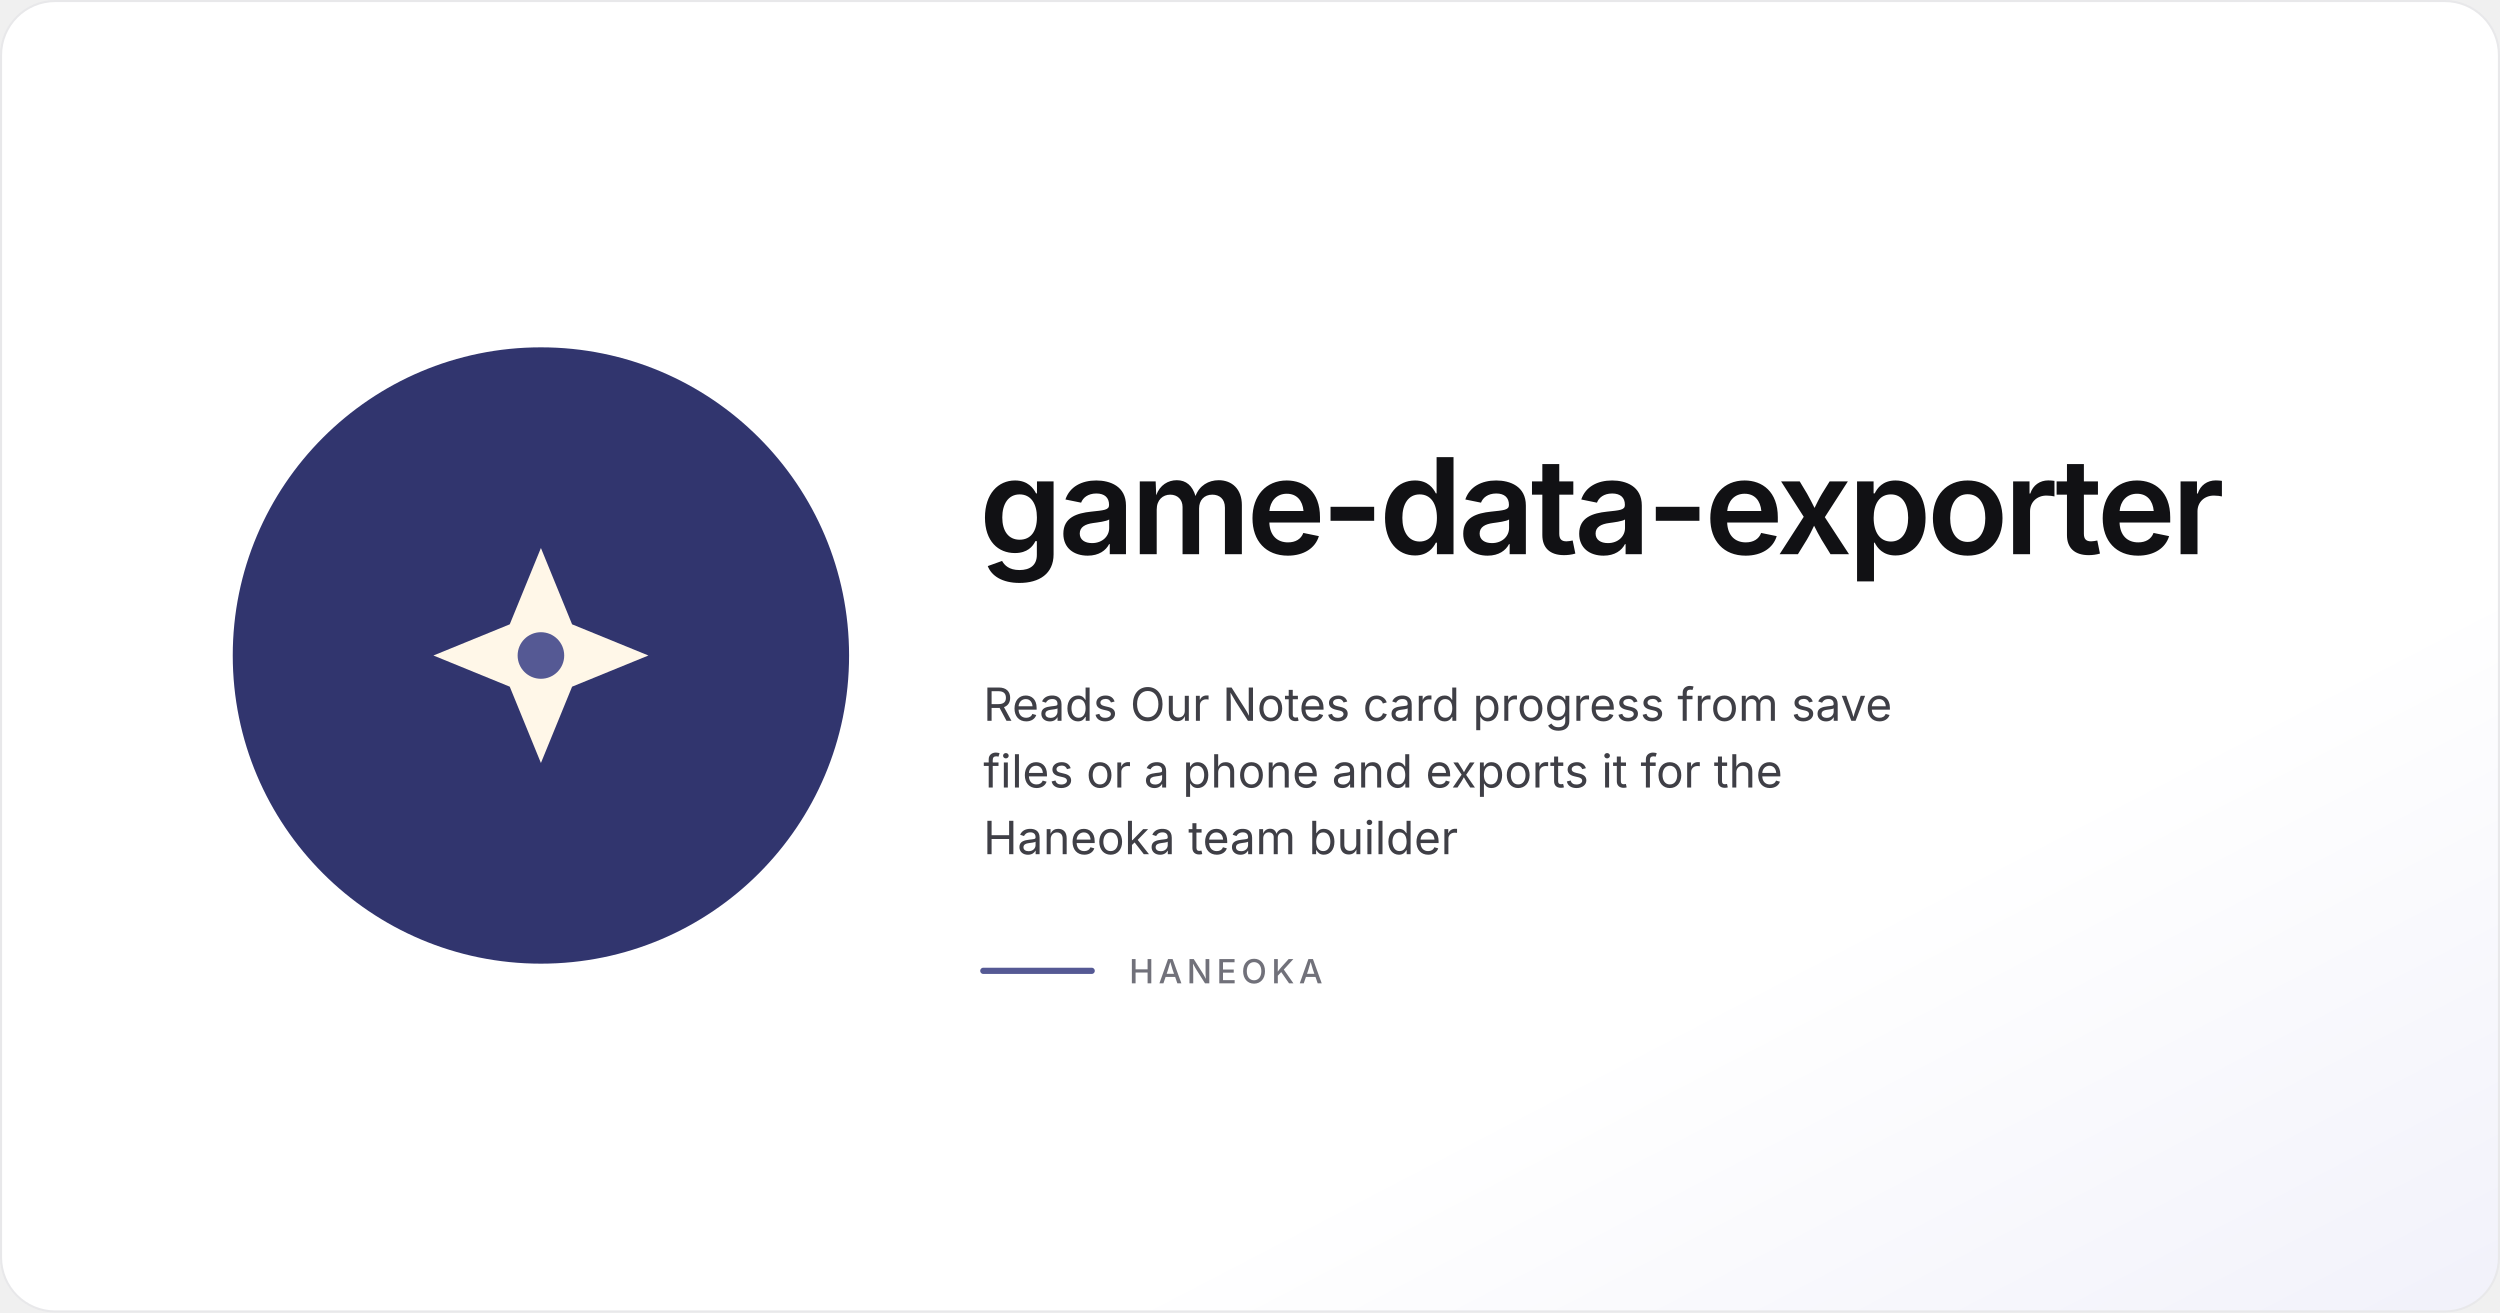
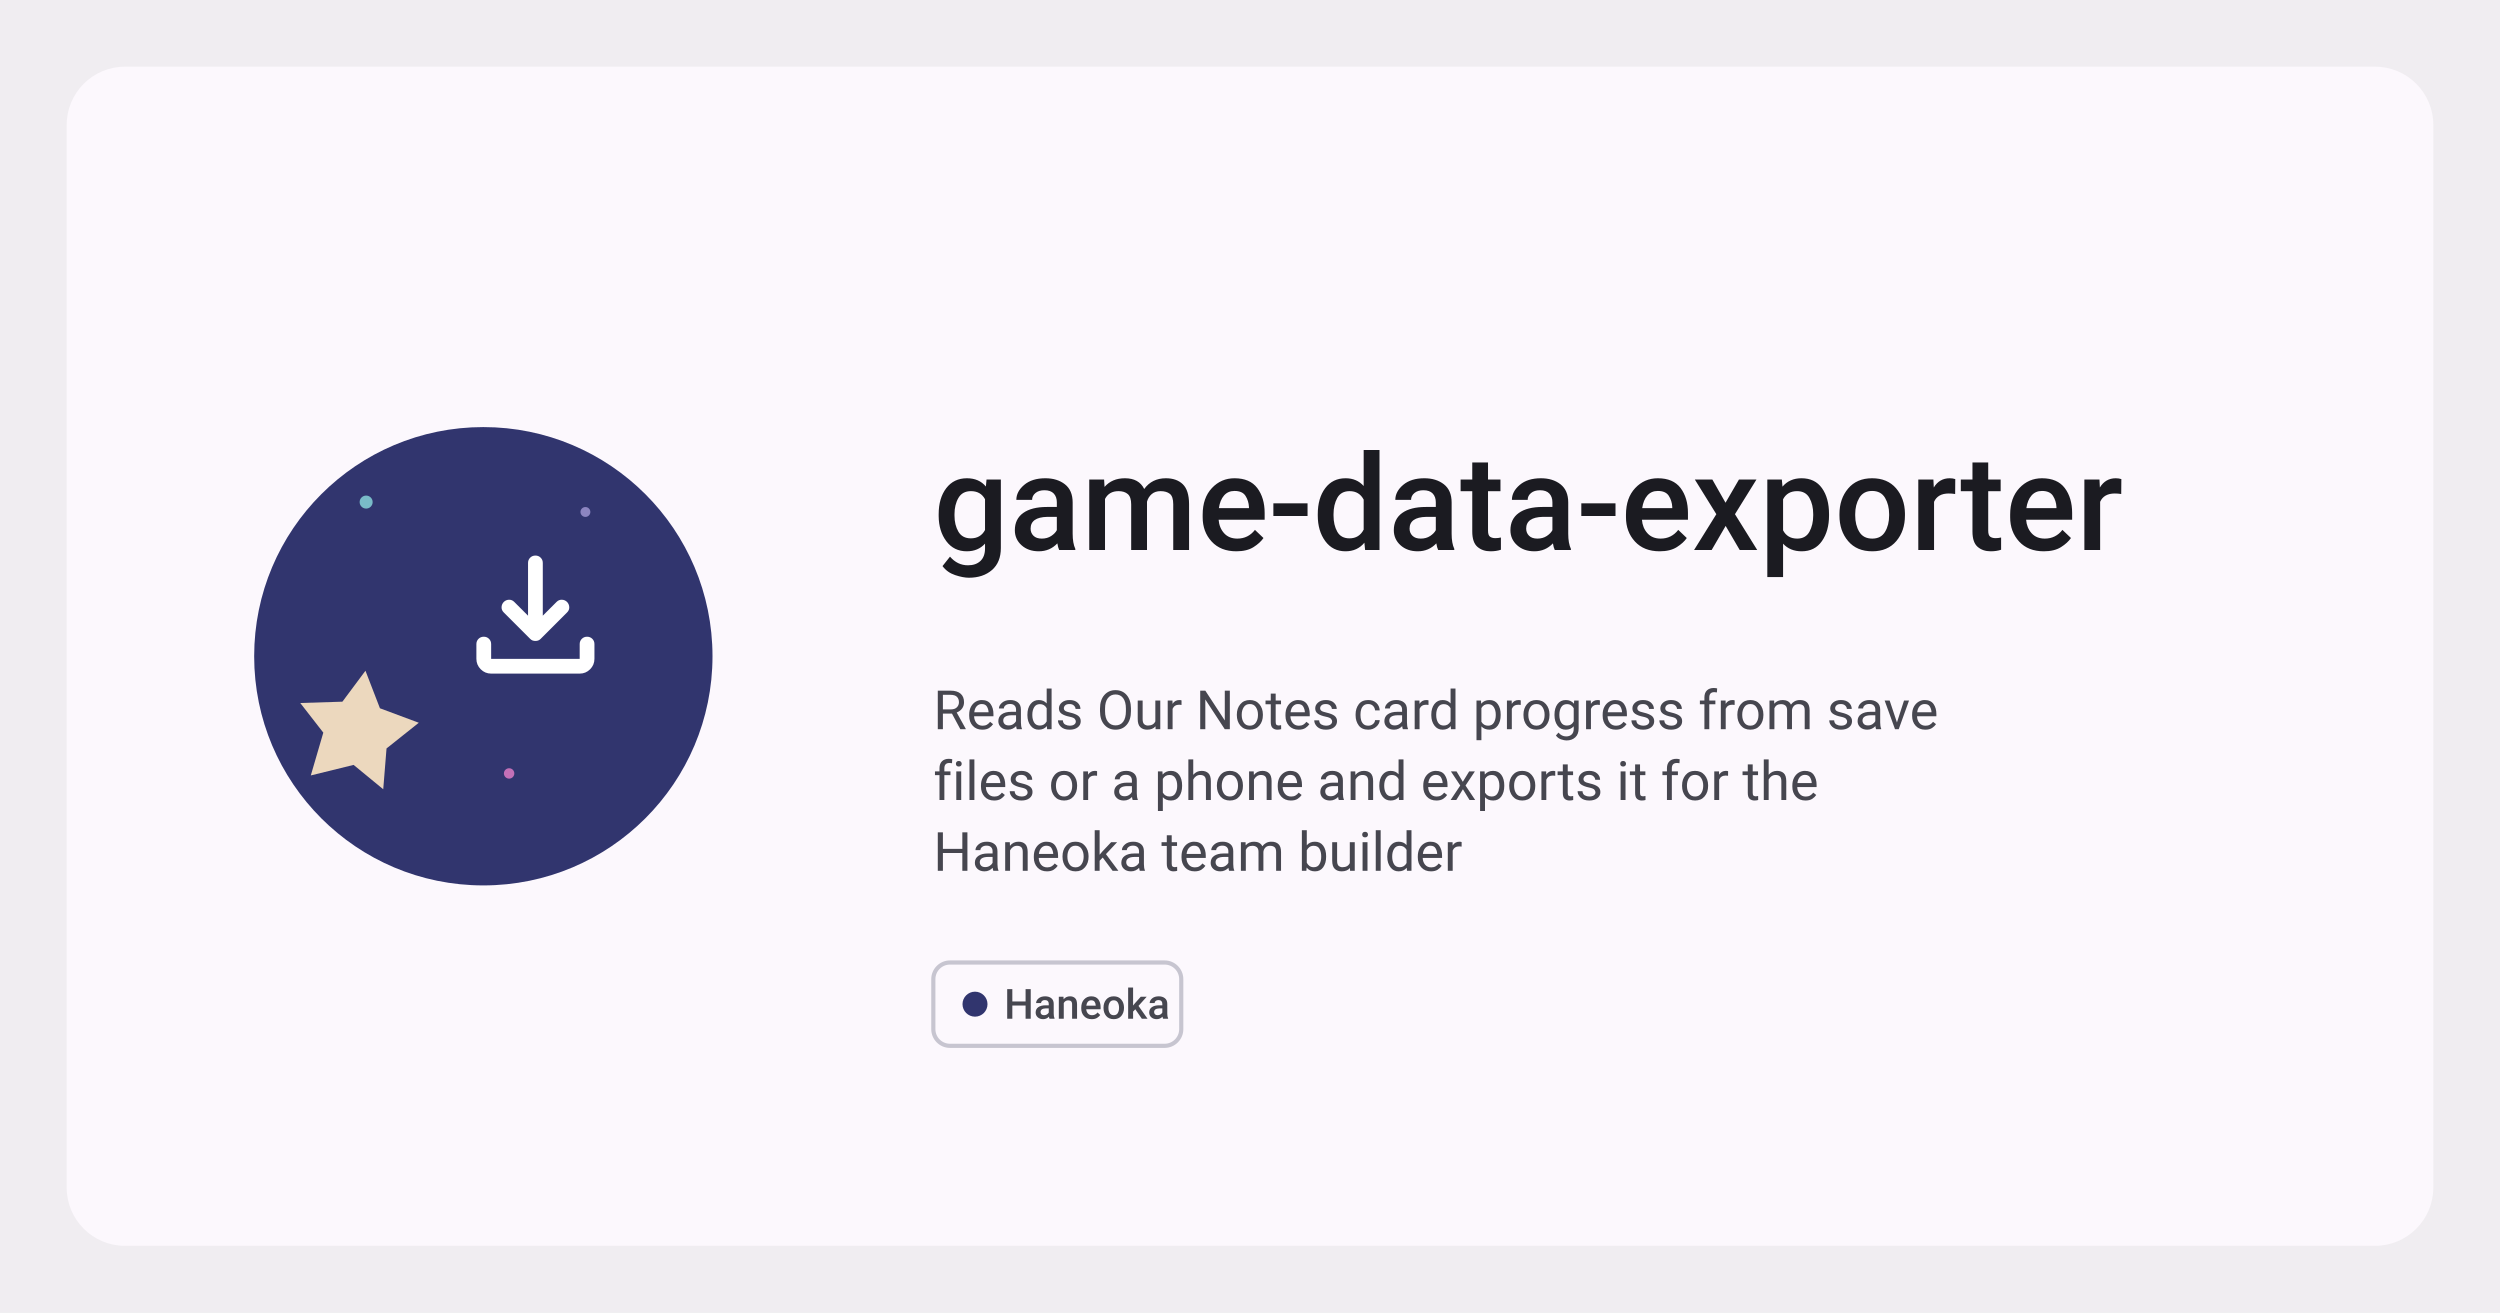
- <svg xmlns="http://www.w3.org/2000/svg" viewBox="0 0 1200 630" role="img" aria-label="game-data-exporter">
-   <defs>
-     <linearGradient id="background" x1="0" y1="0" x2="1" y2="1">
-       <stop offset="0" stop-color="#FFFFFF" />
-       <stop offset=".72" stop-color="#FFFFFF" />
-       <stop offset="1" stop-color="#F1F1FA" />
-     </linearGradient>
-   </defs>
-   <rect x=".5" y=".5" width="1199" height="629" rx="26" fill="url(#background)" stroke="#E8E8EA" />
-   <g transform="translate(110 165) scale(.43)">
-     <circle cx="348" cy="348" r="344" fill="#31356E" />
-     <path d="M348 228L382.8 313.2L468 348L382.8 382.8L348 468L313.2 382.8L228 348L313.2 313.2Z" fill="#FFF7E8" />
-     <circle cx="348" cy="348" r="26" fill="#555994" />
+ <svg xmlns="http://www.w3.org/2000/svg" viewBox="0 0 1200 630" role="img" aria-label="game-data-exporter" font-family="Roboto, 'Noto Sans', sans-serif">
+   <rect width="1200" height="630" fill="#F0EDF1" />
+   <rect x="32" y="32" width="1136" height="566" rx="28" fill="#FCF8FD" />
+   <g transform="translate(112 195)">
+     <svg width="240" height="240" viewBox="0 0 192 192">
+       <circle cx="96" cy="96" r="88" fill="#31356E" />
+       <circle cx="51.0" cy="36.8" r="2.5" fill="#79BBC8" />
+       <circle cx="135.2" cy="40.6" r="1.9" fill="#8C85C0" />
+       <circle cx="105.9" cy="141.0" r="2.0" fill="#C370B7" />
+       <path transform="translate(8 8) scale(0.25287)" d="M169 370L134 417L70 419L105 464L86 529L151 513L196 550L201 488L250 449L191 427Z" fill="#ECD8BE" />
+       <g transform="translate(82.0 46.0) scale(2.8333)">
+         <path fill="#FFFFFF" d="M11.625 15.513q-.175-.063-.325-.213l-3.6-3.6q-.3-.3-.288-.7t.288-.7q.3-.3.713-.312t.712.287L11 12.15V5q0-.425.288-.712T12 4t.713.288T13 5v7.15l1.875-1.875q.3-.3.713-.288t.712.313q.275.3.288.7t-.288.7l-3.6 3.6q-.15.15-.325.213t-.375.062t-.375-.062M6 20q-.825 0-1.412-.587T4 18v-2q0-.425.288-.712T5 15t.713.288T6 16v2h12v-2q0-.425.288-.712T19 15t.713.288T20 16v2q0 .825-.587 1.413T18 20z" />
+       </g>
+     </svg>
  </g>
-   <g transform="translate(470 196)">
-     <text x="0" y="70" fill="#111114" font-family="Inter, Helvetica Neue, Arial, sans-serif" font-size="64" font-weight="600" letter-spacing="-2">game-data-exporter</text>
-     <text x="2" y="150" fill="#3F3F46" font-family="Inter, Helvetica Neue, Arial, sans-serif" font-size="22">Reads Our Notes card progress from save</text>
-     <text x="2" y="182" fill="#3F3F46" font-family="Inter, Helvetica Neue, Arial, sans-serif" font-size="22">files or a phone and exports it for the</text>
-     <text x="2" y="214" fill="#3F3F46" font-family="Inter, Helvetica Neue, Arial, sans-serif" font-size="22">Haneoka team builder</text>
-     <line x1="2" y1="270" x2="54" y2="270" stroke="#555994" stroke-width="3" stroke-linecap="round" />
-     <text x="72" y="276" fill="#71717A" font-family="Inter, Helvetica Neue, Arial, sans-serif" font-size="16" font-weight="500" letter-spacing="2.2">HANEOKA</text>
+   <g transform="translate(448 200)">
+     <text x="0" y="64" fill="#1B1B21" font-size="64" font-weight="500">game-data-exporter</text>
+     <text x="0" y="150" fill="#46464F" font-size="26">Reads Our Notes card progress from save</text>
+     <text x="0" y="184" fill="#46464F" font-size="26">files or a phone and exports it for the</text>
+     <text x="0" y="218" fill="#46464F" font-size="26">Haneoka team builder</text>
+     <g transform="translate(0 262)">
+       <rect width="119" height="40" rx="8" fill="none" stroke="#C7C5D0" stroke-width="2" />
+       <circle cx="20" cy="20" r="6" fill="#31356E" />
+       <text x="34" y="27" fill="#46464F" font-size="20" font-weight="500">Haneoka</text>
+     </g>
  </g>
</svg>
